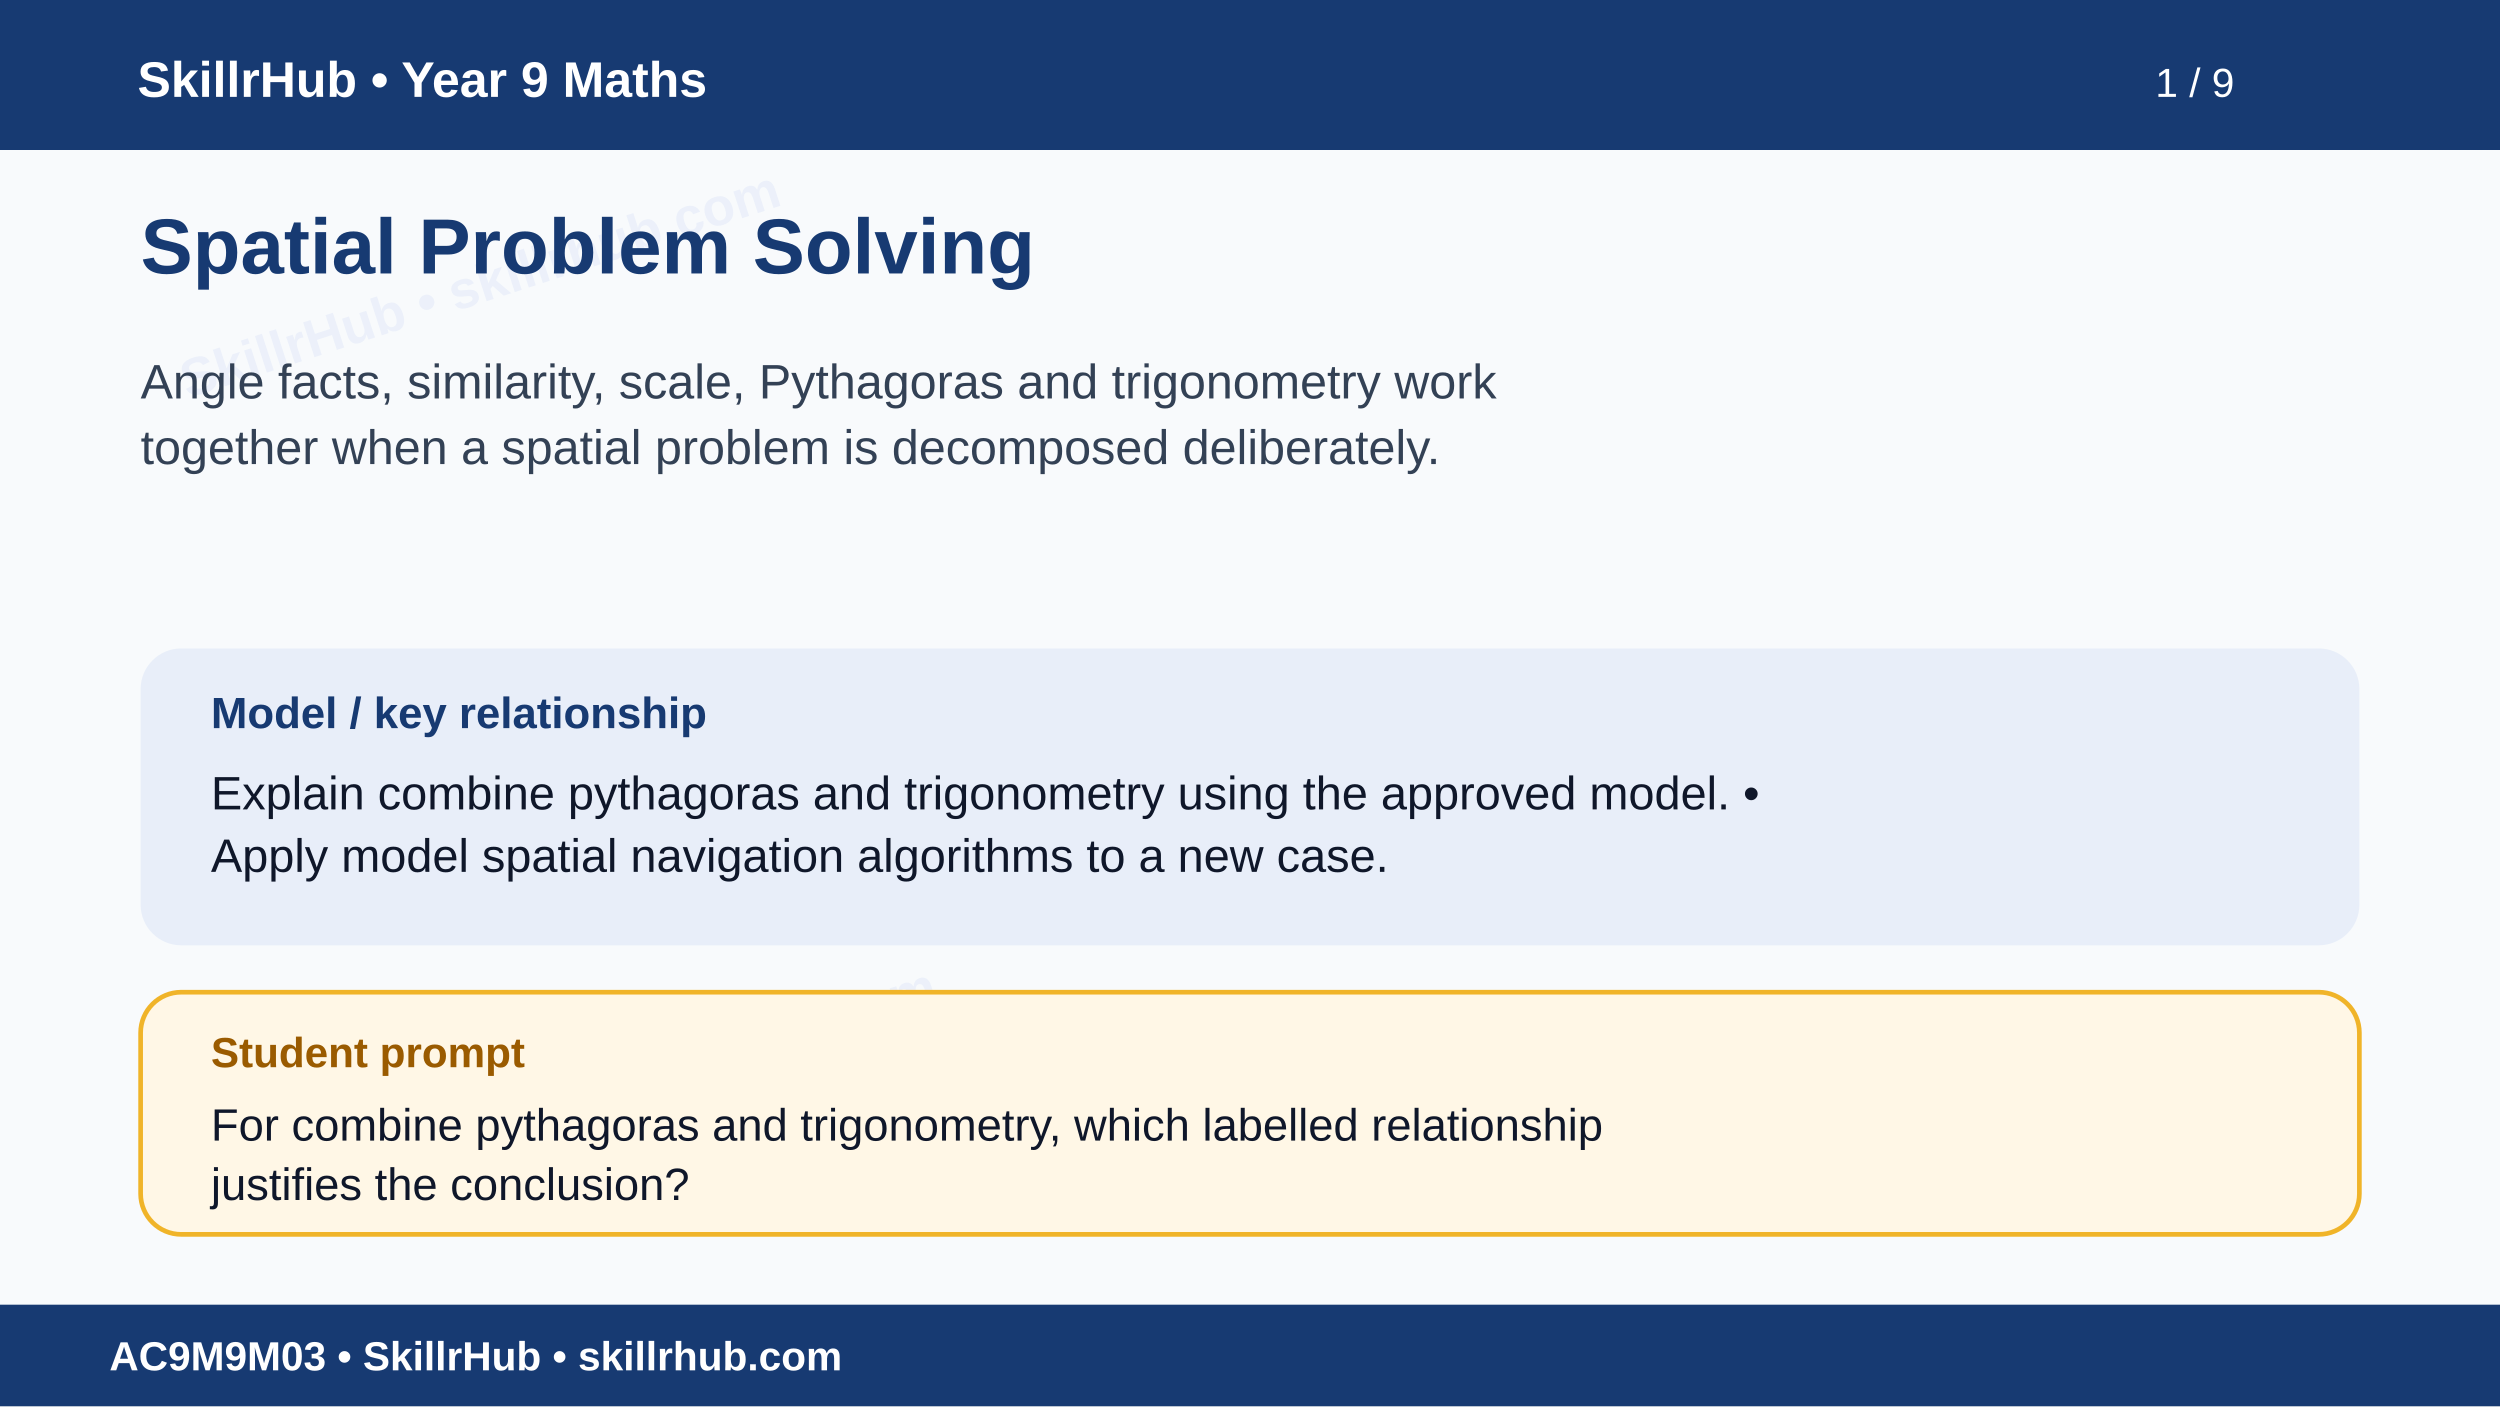
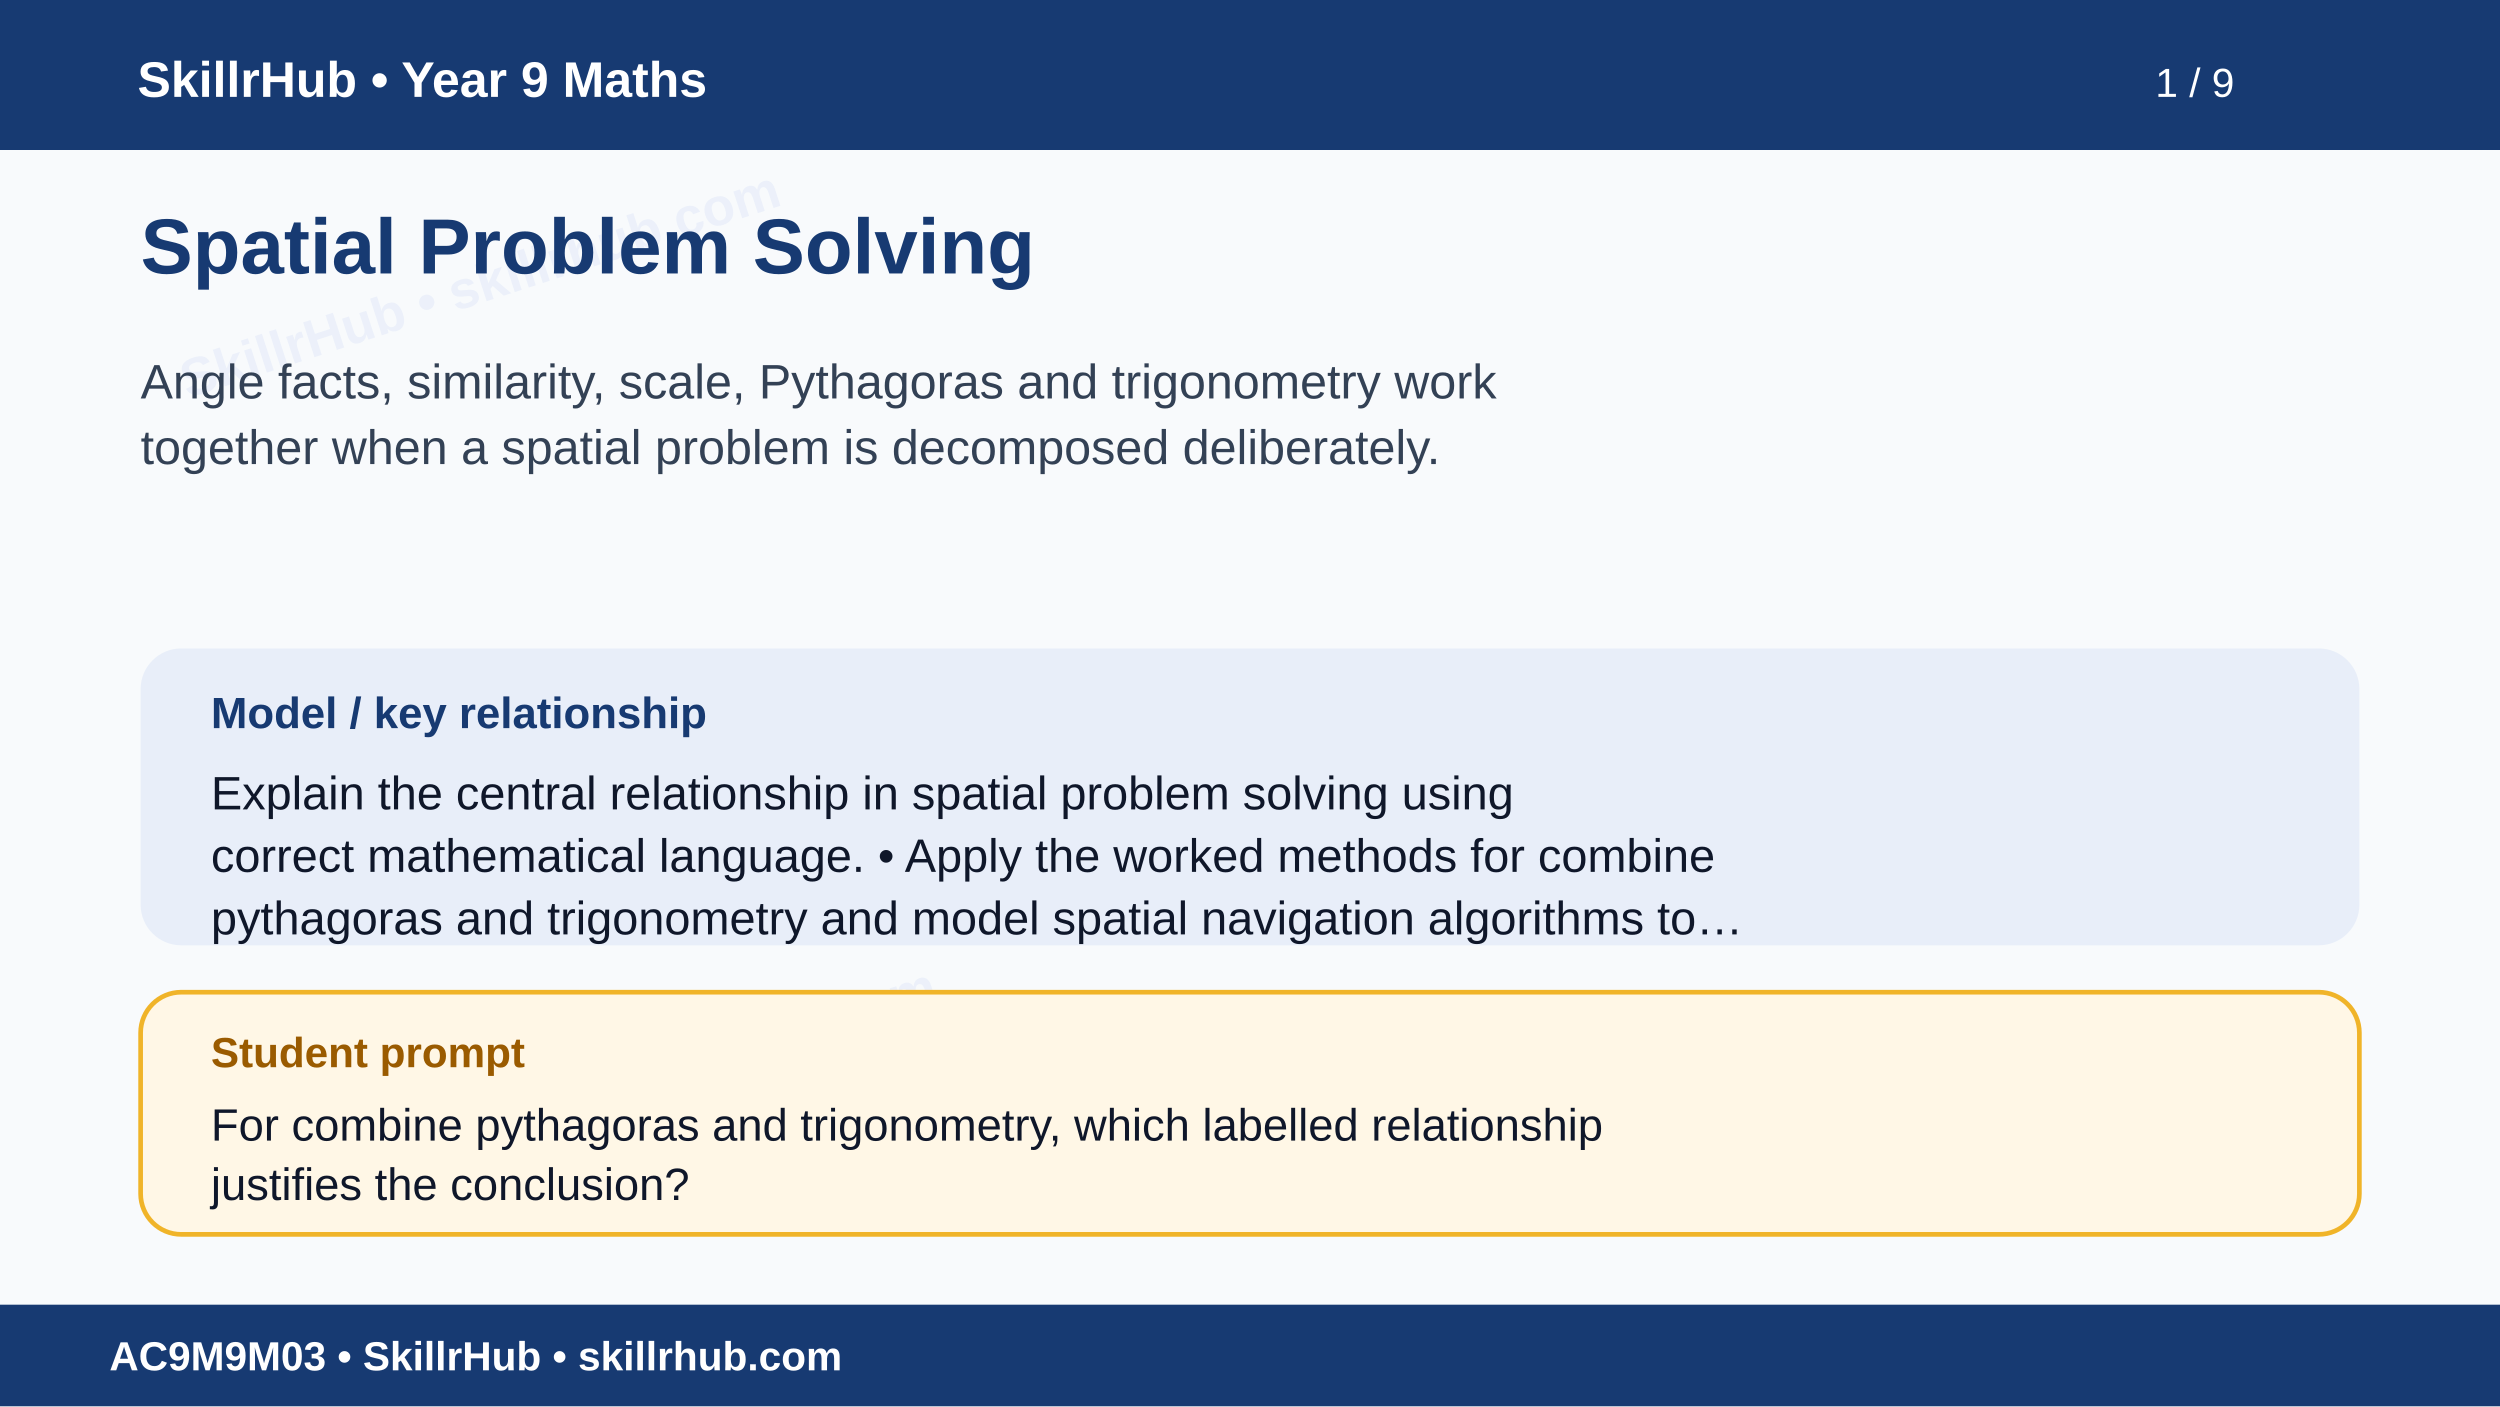
<svg xmlns="http://www.w3.org/2000/svg" width="1600" height="900" viewBox="0 0 1600 900" role="img" aria-labelledby="title desc">
  <rect width="1600" height="900" fill="#f8fafc" />
  <g opacity=".055" fill="#1d4ed8" font-family="Arial,Helvetica,sans-serif" font-size="34" font-weight="700">
    <text x="120" y="255" transform="rotate(-18 120 255)">SkillrHub • skillrhub.com</text>
    <text x="790" y="560" transform="rotate(-18 790 560)">SkillrHub • skillrhub.com</text>
    <text x="220" y="765" transform="rotate(-18 220 765)">SkillrHub • skillrhub.com</text>
  </g>
  <rect width="1600" height="96" fill="#173a72" />
  <text x="88" y="62" fill="#fff" font-family="Arial,Helvetica,sans-serif" font-size="32" font-weight="700">SkillrHub • Year 9 Maths</text>
  <text x="1430" y="62" text-anchor="end" fill="#fff" font-family="Arial,Helvetica,sans-serif" font-size="26">1 / 9</text>
  <text x="90" y="175" fill="#173a72" font-family="Arial,Helvetica,sans-serif" font-size="50" font-weight="700">Spatial Problem Solving</text>
  <text x="90" y="255" fill="#334155" font-family="Arial,Helvetica,sans-serif" font-size="31" font-weight="400">Angle facts, similarity, scale, Pythagoras and trigonometry work</text>
  <text x="90" y="297" fill="#334155" font-family="Arial,Helvetica,sans-serif" font-size="31" font-weight="400">together when a spatial problem is decomposed deliberately.</text>
  <rect x="90" y="415" width="1420" height="190" rx="26" fill="#e8eef9" />
  <text x="135" y="466" fill="#173a72" font-family="Arial,Helvetica,sans-serif" font-size="28" font-weight="700">Model / key relationship</text>
-   <text x="135" y="518" fill="#0f172a" font-family="Arial,Helvetica,sans-serif" font-size="30" font-weight="400">Explain combine pythagoras and trigonometry using the approved model. •</text>
-   <text x="135" y="558" fill="#0f172a" font-family="Arial,Helvetica,sans-serif" font-size="30" font-weight="400">Apply model spatial navigation algorithms to a new case.</text>
+   <text x="135" y="518" fill="#0f172a" font-family="Arial,Helvetica,sans-serif" font-size="30" font-weight="400">Explain the central relationship in spatial problem solving using</text>
+   <text x="135" y="558" fill="#0f172a" font-family="Arial,Helvetica,sans-serif" font-size="30" font-weight="400">correct mathematical language. • Apply the worked methods for combine</text>
+   <text x="135" y="598" fill="#0f172a" font-family="Arial,Helvetica,sans-serif" font-size="30" font-weight="400">pythagoras and trigonometry and model spatial navigation algorithms to…</text>
  <rect x="90" y="635" width="1420" height="155" rx="26" fill="#fff7e6" stroke="#f0b429" stroke-width="3" />
  <text x="135" y="683" fill="#9a5b00" font-family="Arial,Helvetica,sans-serif" font-size="27" font-weight="700">Student prompt</text>
  <text x="135" y="730" fill="#0f172a" font-family="Arial,Helvetica,sans-serif" font-size="29" font-weight="400">For combine pythagoras and trigonometry, which labelled relationship</text>
  <text x="135" y="768" fill="#0f172a" font-family="Arial,Helvetica,sans-serif" font-size="29" font-weight="400">justifies the conclusion?</text>
  <rect y="835" width="1600" height="65" fill="#173a72" />
  <text x="70" y="877" fill="#fff" font-family="Arial,Helvetica,sans-serif" font-size="26" font-weight="700">AC9M9M03 • SkillrHub • skillrhub.com</text>
</svg>
